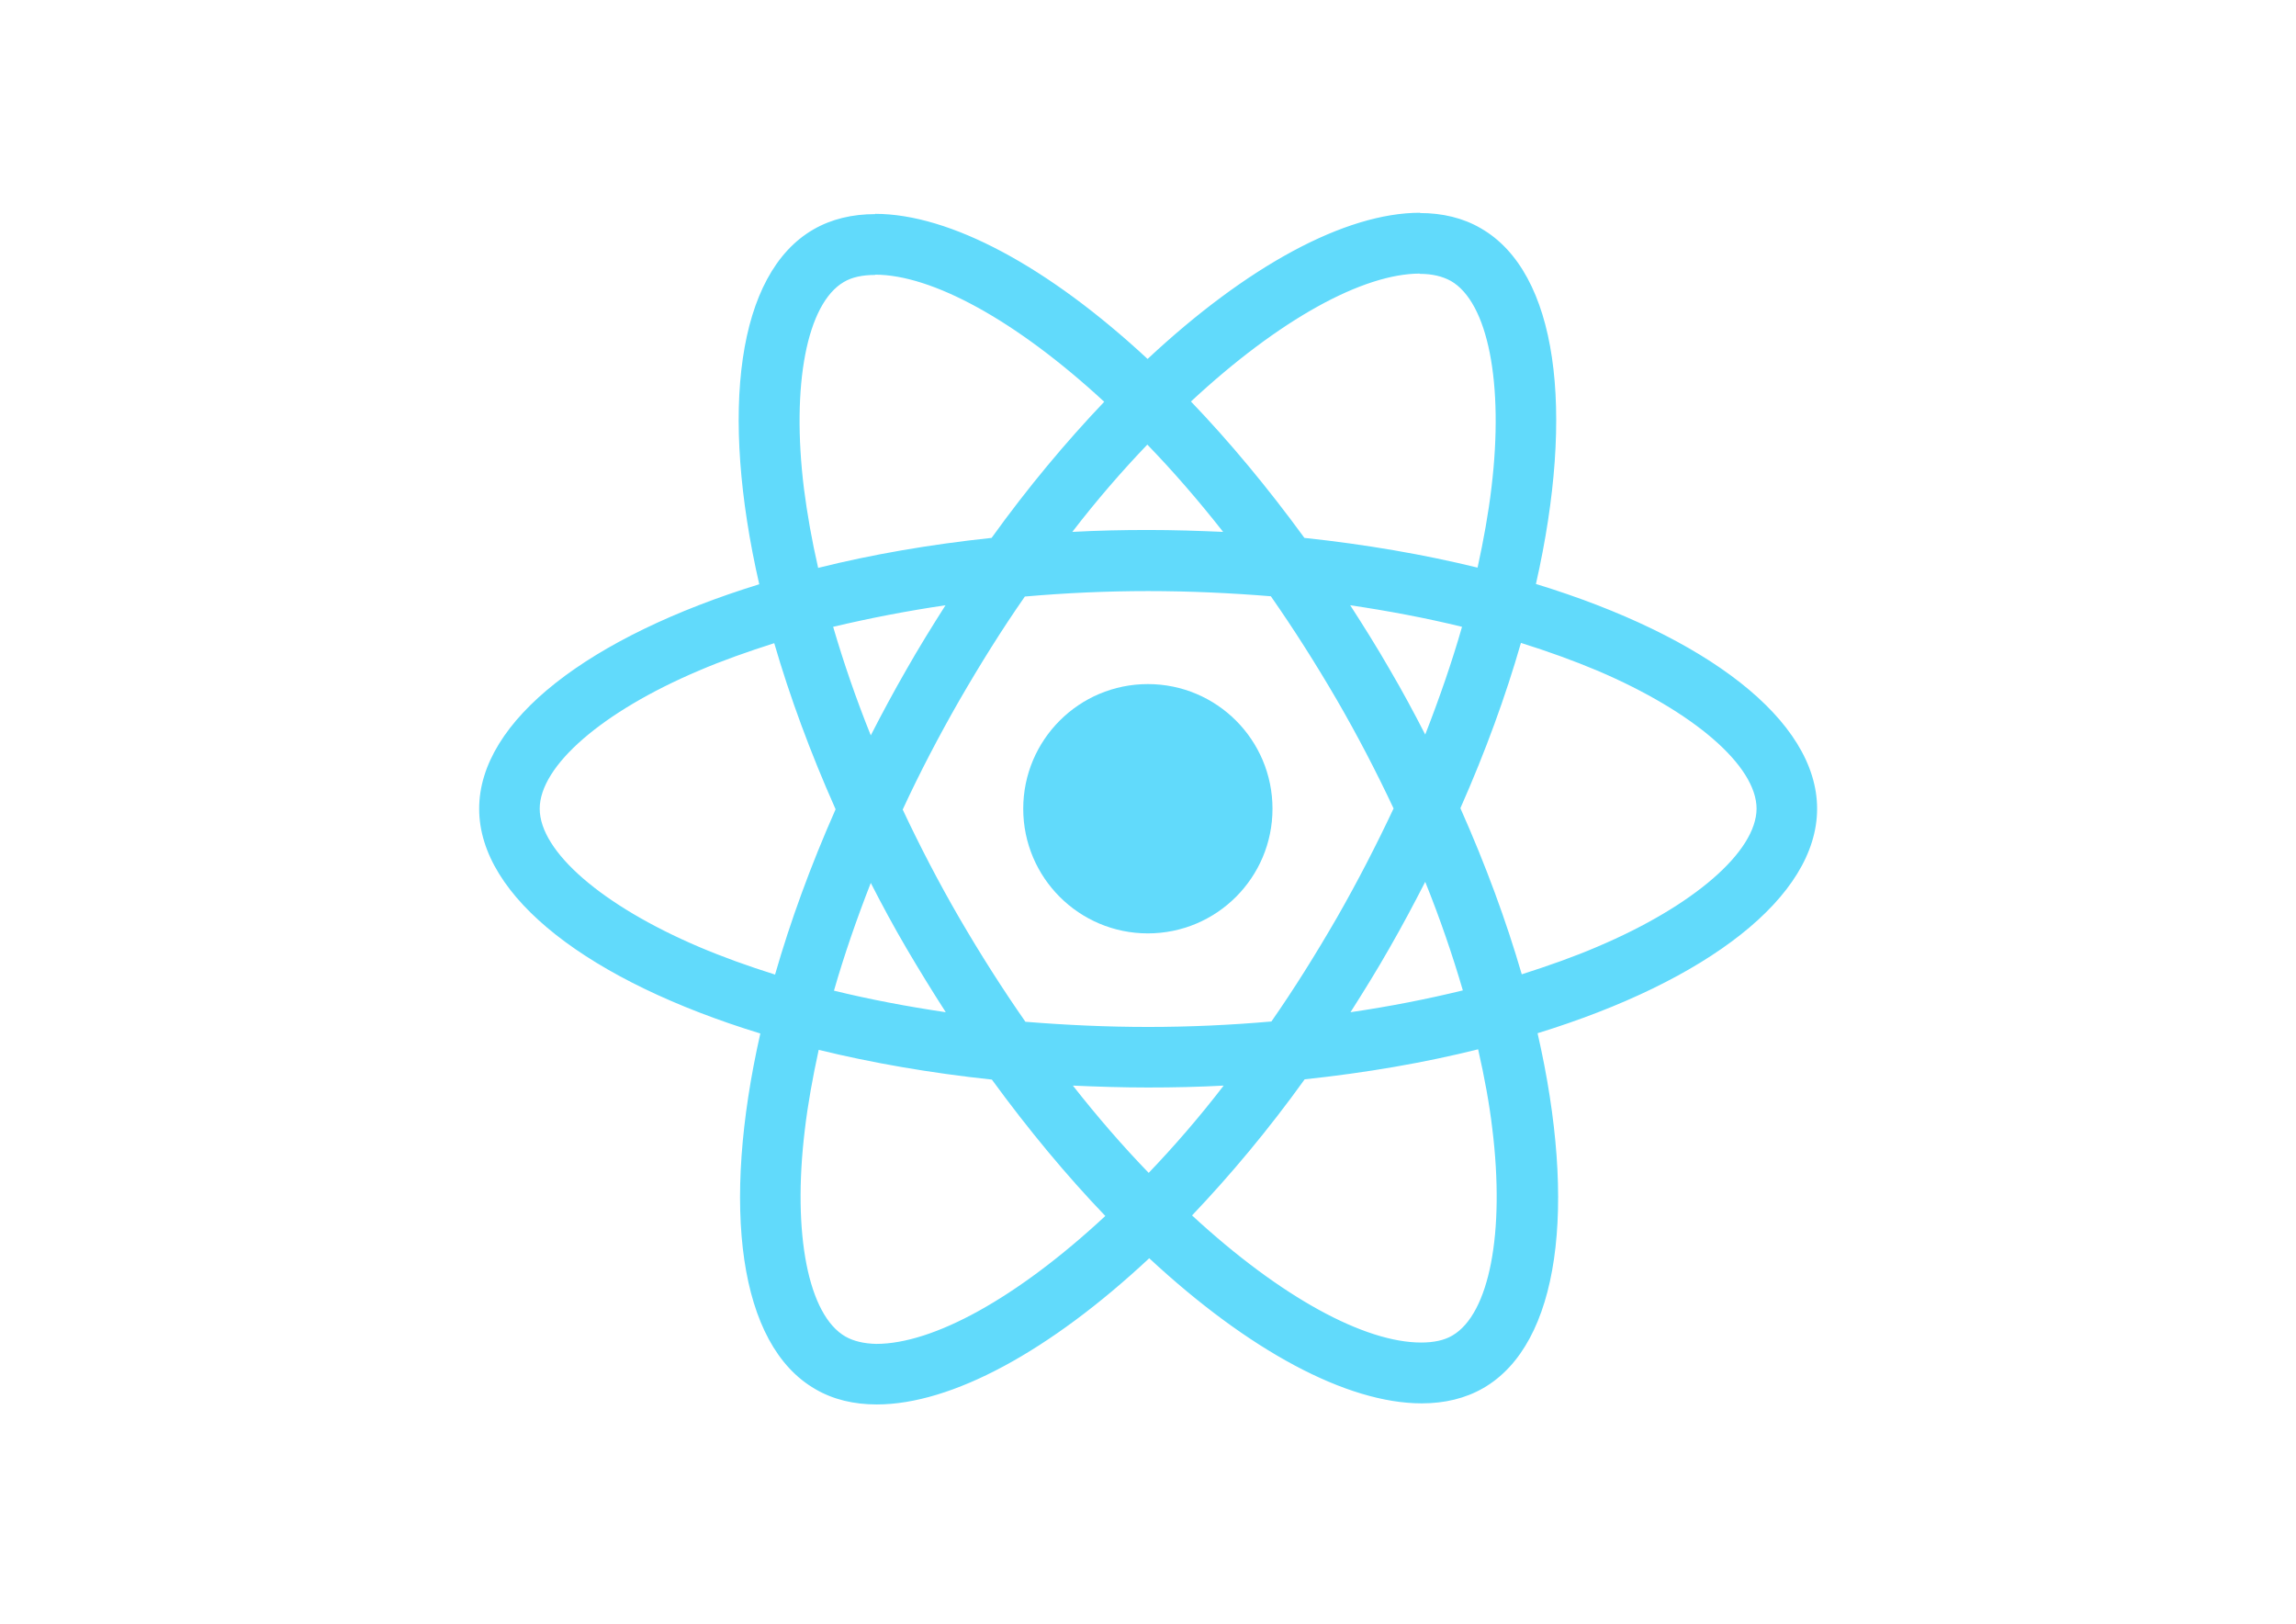
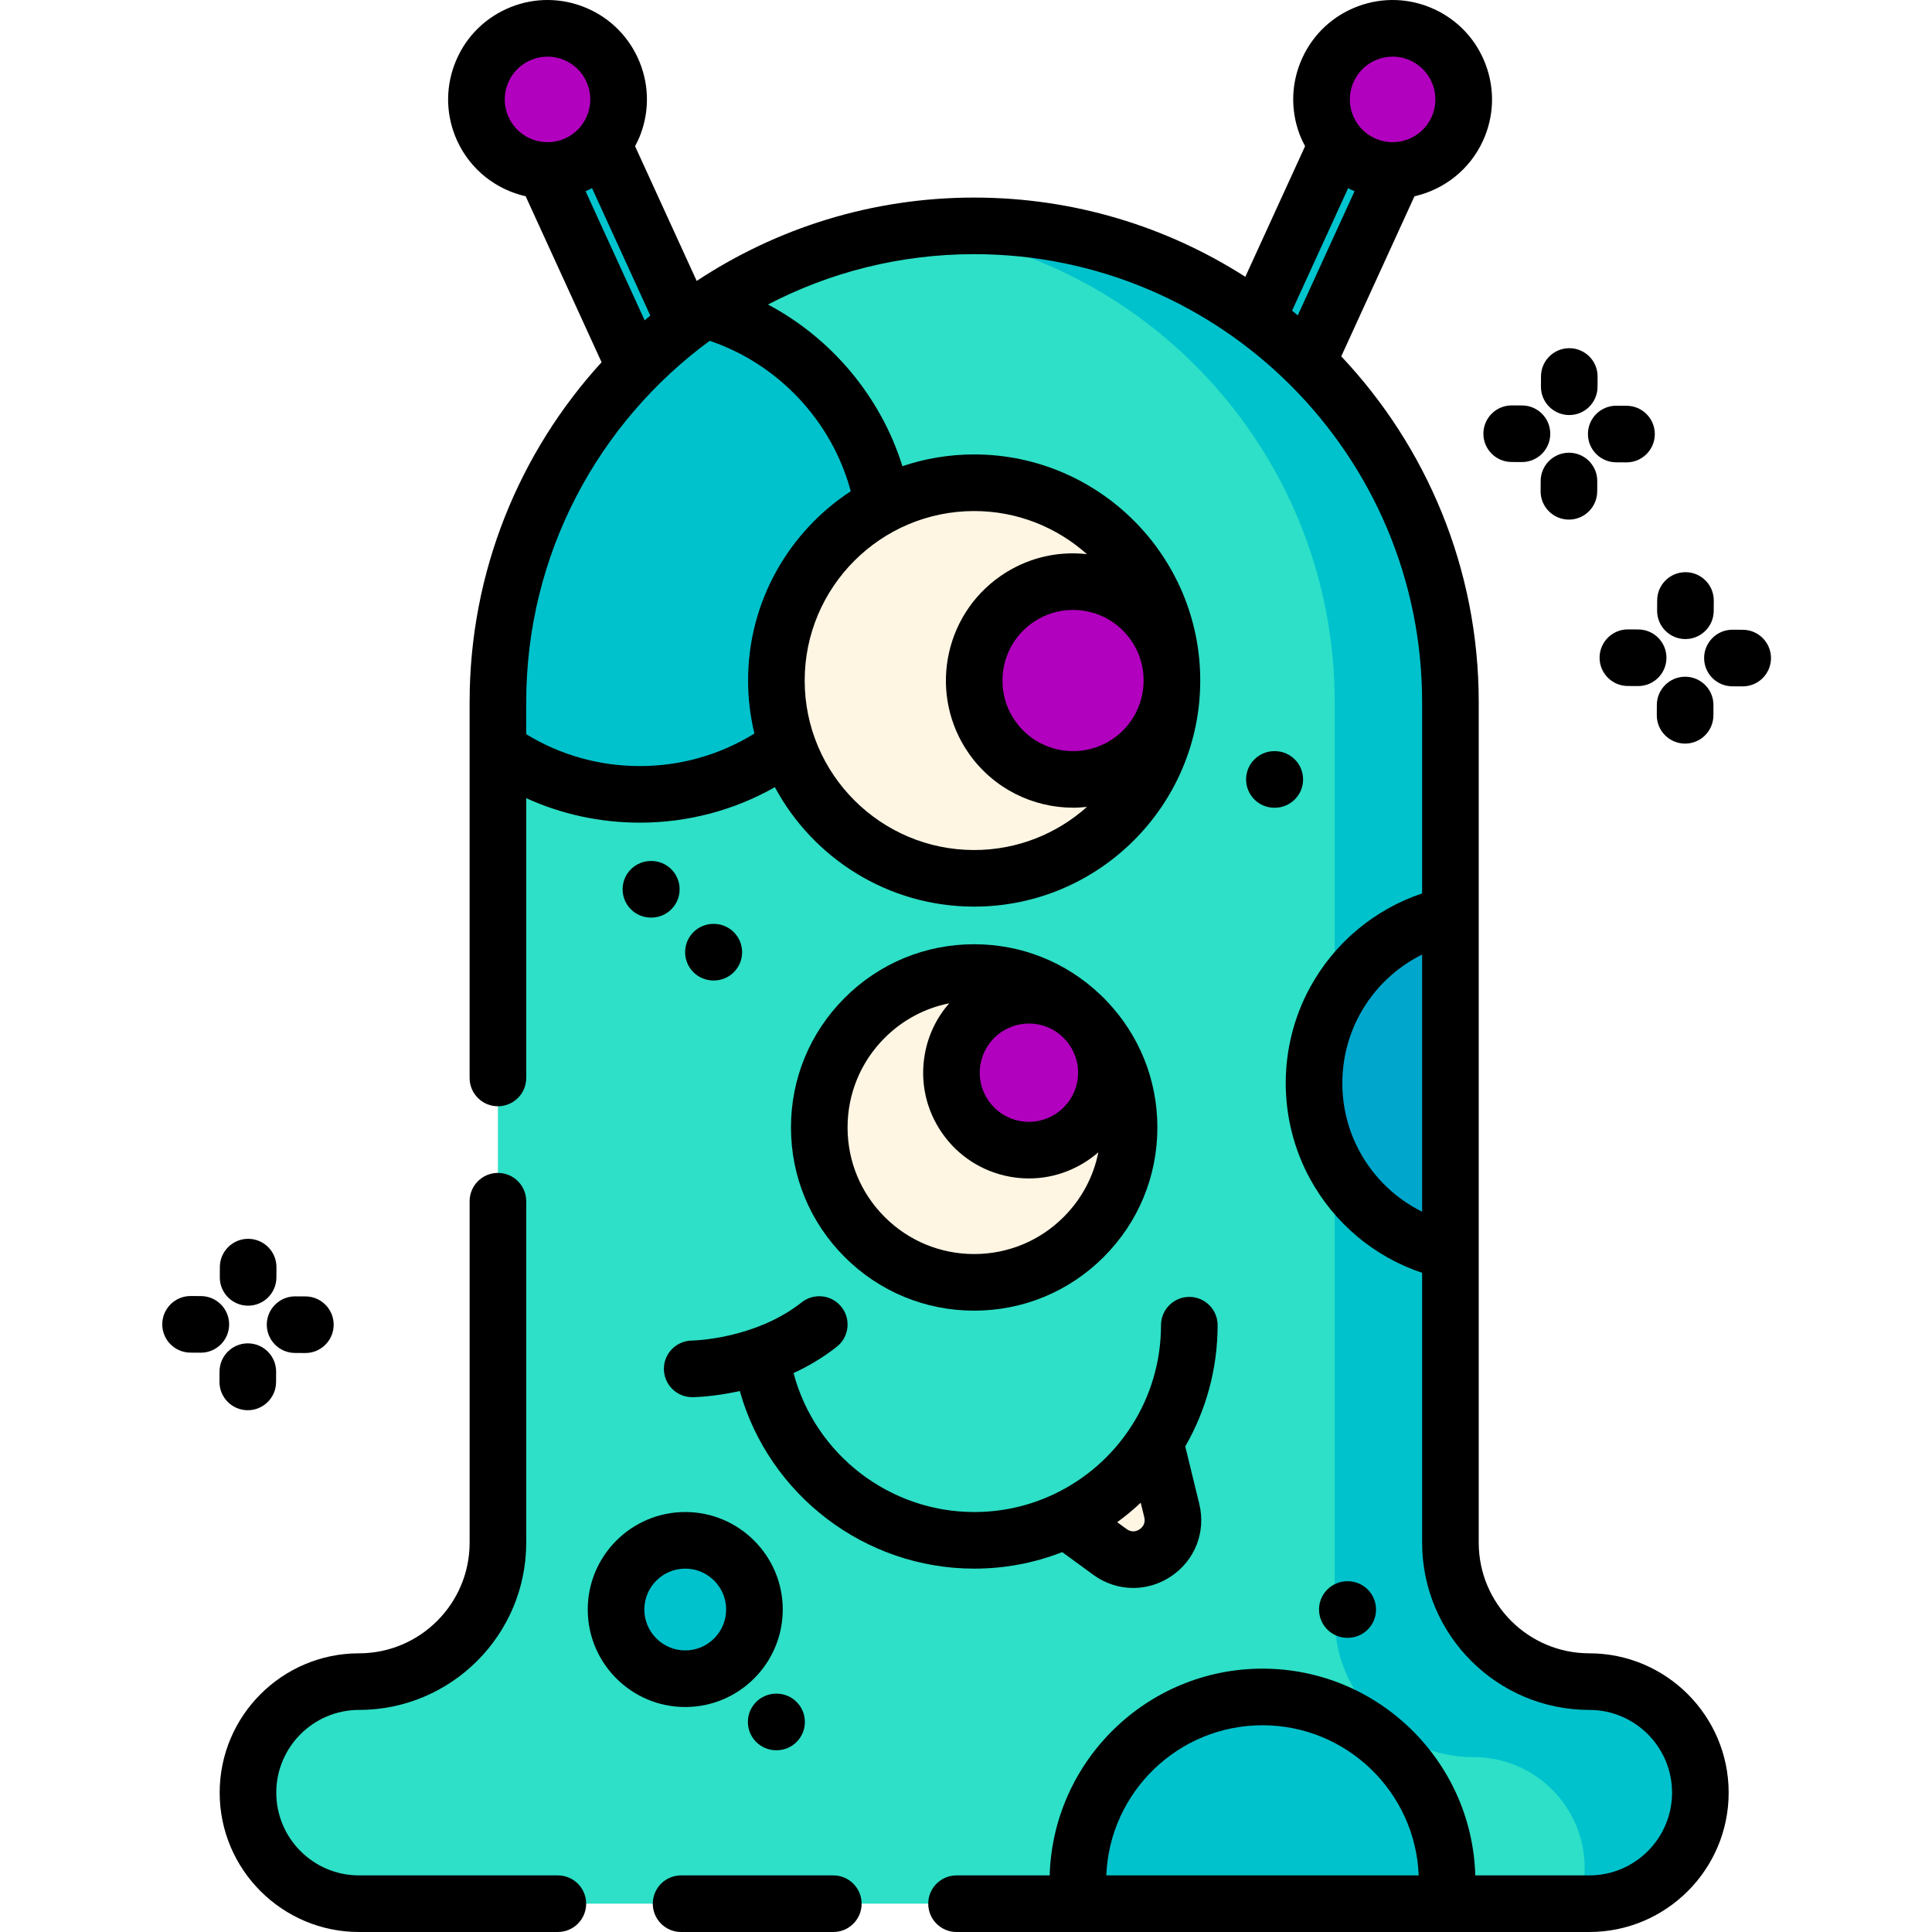
- <svg xmlns="http://www.w3.org/2000/svg" viewBox="0 0 841.9 595.3">
-   <g fill="#61DAFB">
-     <path d="M666.3 296.5c0-32.5-40.7-63.3-103.1-82.4 14.4-63.6 8-114.2-20.2-130.4-6.5-3.8-14.1-5.6-22.4-5.6v22.3c4.6 0 8.3.9 11.4 2.6 13.6 7.8 19.5 37.5 14.9 75.7-1.1 9.4-2.9 19.3-5.1 29.4-19.6-4.8-41-8.5-63.5-10.9-13.5-18.5-27.5-35.3-41.6-50 32.6-30.3 63.2-46.9 84-46.9V78c-27.5 0-63.5 19.6-99.9 53.6-36.4-33.8-72.4-53.2-99.9-53.2v22.3c20.7 0 51.4 16.5 84 46.6-14 14.7-28 31.4-41.3 49.9-22.6 2.4-44 6.1-63.6 11-2.3-10-4-19.7-5.2-29-4.7-38.2 1.1-67.9 14.6-75.8 3-1.8 6.9-2.6 11.5-2.6V78.5c-8.4 0-16 1.8-22.6 5.6-28.1 16.2-34.4 66.7-19.9 130.1-62.2 19.2-102.7 49.9-102.7 82.3 0 32.5 40.7 63.3 103.1 82.4-14.4 63.6-8 114.2 20.2 130.4 6.5 3.8 14.1 5.6 22.5 5.6 27.5 0 63.5-19.6 99.9-53.6 36.4 33.8 72.4 53.2 99.9 53.2 8.4 0 16-1.8 22.6-5.6 28.1-16.2 34.4-66.7 19.9-130.1 62-19.1 102.5-49.9 102.5-82.3zm-130.2-66.7c-3.7 12.9-8.3 26.2-13.5 39.5-4.1-8-8.4-16-13.1-24-4.6-8-9.5-15.8-14.4-23.4 14.2 2.1 27.9 4.7 41 7.9zm-45.8 106.5c-7.8 13.5-15.8 26.3-24.1 38.2-14.9 1.3-30 2-45.2 2-15.1 0-30.2-.7-45-1.9-8.3-11.9-16.4-24.6-24.2-38-7.6-13.1-14.5-26.4-20.8-39.8 6.2-13.4 13.2-26.8 20.7-39.9 7.8-13.5 15.8-26.3 24.1-38.2 14.9-1.3 30-2 45.2-2 15.1 0 30.2.7 45 1.9 8.3 11.9 16.4 24.6 24.2 38 7.6 13.1 14.5 26.4 20.8 39.8-6.3 13.4-13.2 26.8-20.7 39.9zm32.3-13c5.4 13.4 10 26.8 13.8 39.8-13.1 3.2-26.9 5.9-41.2 8 4.9-7.7 9.8-15.6 14.4-23.7 4.6-8 8.9-16.1 13-24.1zM421.2 430c-9.3-9.6-18.6-20.3-27.8-32 9 .4 18.2.7 27.5.7 9.4 0 18.7-.2 27.8-.7-9 11.7-18.3 22.4-27.5 32zm-74.4-58.9c-14.2-2.1-27.9-4.7-41-7.9 3.7-12.9 8.3-26.2 13.5-39.5 4.1 8 8.4 16 13.1 24 4.7 8 9.5 15.8 14.4 23.4zM420.7 163c9.3 9.6 18.6 20.3 27.8 32-9-.4-18.2-.7-27.5-.7-9.4 0-18.7.2-27.8.7 9-11.7 18.3-22.4 27.5-32zm-74 58.9c-4.9 7.7-9.8 15.6-14.4 23.7-4.6 8-8.9 16-13 24-5.4-13.4-10-26.8-13.8-39.8 13.1-3.1 26.9-5.8 41.2-7.9zm-90.5 125.2c-35.4-15.1-58.3-34.9-58.3-50.6 0-15.7 22.9-35.6 58.3-50.6 8.6-3.7 18-7 27.7-10.1 5.7 19.6 13.2 40 22.5 60.9-9.2 20.8-16.6 41.1-22.2 60.6-9.9-3.1-19.3-6.5-28-10.2zM310 490c-13.6-7.8-19.5-37.5-14.9-75.7 1.1-9.4 2.9-19.3 5.1-29.4 19.6 4.8 41 8.5 63.5 10.9 13.5 18.5 27.5 35.3 41.6 50-32.6 30.3-63.2 46.9-84 46.9-4.5-.1-8.3-1-11.3-2.7zm237.2-76.2c4.7 38.2-1.1 67.9-14.6 75.8-3 1.8-6.9 2.6-11.5 2.6-20.7 0-51.4-16.5-84-46.6 14-14.7 28-31.4 41.3-49.9 22.6-2.4 44-6.1 63.6-11 2.3 10.1 4.1 19.8 5.2 29.1zm38.5-66.7c-8.6 3.7-18 7-27.7 10.1-5.7-19.6-13.2-40-22.5-60.9 9.2-20.8 16.6-41.1 22.2-60.6 9.9 3.1 19.3 6.5 28.1 10.2 35.4 15.1 58.3 34.9 58.3 50.6-.1 15.7-23 35.6-58.4 50.6zM320.8 78.4z" />
-     <circle cx="420.9" cy="296.5" r="45.7" />
-     <path d="M520.5 78.1z" />
+ <svg xmlns="http://www.w3.org/2000/svg" height="512pt" viewBox="-43 0 512 512.001" width="512pt">
+   <path d="m316.906 26.059 15.355 7.023-36.18 79.109-15.355-7.023zm0 0" fill="#00c4ce" />
+   <path d="m344.895 26.348c0 10.402-8.434 18.832-18.832 18.832-10.402 0-18.836-8.43-18.836-18.832s8.434-18.832 18.836-18.832c10.398 0 18.832 8.43 18.832 18.832zm0 0" fill="#b200bf" />
+   <path d="m147.441 105.176-15.355 7.023-36.18-79.109 15.355-7.023zm0 0" fill="#00c4ce" />
+   <path d="m120.934 26.348c0 10.402-8.434 18.832-18.832 18.832-10.402 0-18.832-8.43-18.832-18.832s8.43-18.832 18.832-18.832c10.398 0 18.832 8.43 18.832 18.832zm0 0" fill="#b200bf" />
+   <path d="m407.613 475.074c0 16.25-13.168 29.422-29.422 29.422h-326.055c-8.125 0-15.477-3.293-20.805-8.617-5.324-5.328-8.617-12.68-8.617-20.805s3.293-15.477 8.617-20.801c5.328-5.328 12.68-8.621 20.805-8.621 20.336 0 36.82-16.48 36.82-36.82v-222.762c0-34.852 14.121-66.406 36.965-89.242 5.453-5.449 11.398-10.41 17.77-14.777 20.32-14.004 44.938-22.188 71.473-22.188 69.707 0 126.207 56.5 126.207 126.207v222.762c0 20.34 16.484 36.82 36.82 36.82 8.125 0 15.477 3.293 20.805 8.621 5.328 5.324 8.617 12.676 8.617 20.801zm0 0" fill="#2de0c7" />
+   <g fill="#00c2cc">
+     <path d="m407.613 475.07c0 16.25-13.172 29.43-29.422 29.43h-2.777c1.008-2.961 1.547-6.129 1.547-9.43 0-8.117-3.297-15.469-8.617-20.797-5.332-5.332-12.68-8.621-20.812-8.621-20.328 0-36.816-16.48-36.816-36.82v-242.766c0-64.508-48.391-117.707-110.848-125.285 5.008-.613 10.117-.922 15.297-.922 69.711 0 126.207 56.5 126.207 126.207v222.766c0 20.34 16.48 36.82 36.82 36.82 8.129 0 15.48 3.289 20.801 8.621 5.328 5.328 8.621 12.68 8.621 20.797zm0 0" />
+     <path d="m340.512 498.648c0 1.973-.117 3.93-.352 5.848h-97.172c-.234-1.918-.348-3.875-.348-5.848 0-27.031 21.914-48.938 48.934-48.938 27.031 0 48.938 21.906 48.938 48.938zm0 0" />
+     <path d="m191.922 145.145c0 36.102-29.266 65.371-65.367 65.371-13.996 0-26.965-4.398-37.598-11.895v-12.551c0-34.855 14.121-66.406 36.965-89.242 5.453-5.453 11.398-10.41 17.773-14.777 27.781 7.523 48.227 32.926 48.227 63.094zm0 0" />
+     <path d="m341.371 242.484v89.113c-20.637-4.328-36.141-22.633-36.141-44.555 0-21.926 15.504-40.23 36.141-44.559zm0 0" />
  </g>
+   <path d="m341.371 242.484v89.121c-13.246-2.781-24.379-11.32-30.656-22.879v-43.359c6.277-11.562 17.41-20.102 30.656-22.883zm0 0" fill="#00a6cc" />
+   <path d="m267.582 180.348c0 28.949-23.469 52.414-52.418 52.414-28.945 0-52.414-23.465-52.414-52.414 0-28.949 23.469-52.414 52.414-52.414 28.949 0 52.418 23.465 52.418 52.414zm0 0" fill="#fef5e3" />
+   <path d="m267.578 180.348c0 14.477-11.734 26.207-26.207 26.207-14.477 0-26.207-11.73-26.207-26.207 0-14.473 11.73-26.207 26.207-26.207 14.473 0 26.207 11.734 26.207 26.207zm0 0" fill="#b200bf" />
+   <path d="m256.215 298.785c0 22.672-18.379 41.051-41.051 41.051-22.668 0-41.047-18.379-41.047-41.051s18.379-41.047 41.047-41.047c22.672 0 41.051 18.375 41.051 41.047zm0 0" fill="#fef5e3" />
+   <path d="m250.203 284.273c0 11.336-9.191 20.527-20.527 20.527-11.336 0-20.523-9.191-20.523-20.527 0-11.336 9.188-20.523 20.523-20.523 11.336 0 20.527 9.188 20.527 20.523zm0 0" fill="#b200bf" />
+   <path d="m251.145 411.273-11.652-8.512c9.664-4.562 17.828-11.758 23.594-20.668l4.441 18.207c2.324 9.512-8.48 16.746-16.383 10.973zm0 0" fill="#fef5e3" />
+   <path d="m156.934 426.543c0 10.125-8.211 18.336-18.34 18.336-10.125 0-18.336-8.211-18.336-18.336 0-10.129 8.211-18.34 18.336-18.34 10.129 0 18.34 8.211 18.34 18.34zm0 0" fill="#00c2cc" />
+   <path d="m378.191 438.148c-16.164 0-29.312-13.148-29.312-29.312v-222.766c0-35.43-13.859-67.684-36.43-91.633l19.402-42.422c7.738-1.754 14.605-6.961 18.156-14.715 2.926-6.398 3.184-13.551.73-20.141-2.457-6.594-7.328-11.832-13.723-14.758-6.398-2.926-13.551-3.188-20.141-.734-6.594 2.457-11.836 7.332-14.762 13.727-2.926 6.398-3.184 13.551-.73 20.141.418 1.117.926 2.18 1.477 3.211l-15.832 34.609c-20.766-13.285-45.43-20.996-71.863-20.996-27.145 0-52.418 8.137-73.531 22.094l-16.332-35.707c.551-1.031 1.059-2.094 1.477-3.211 2.453-6.594 2.195-13.742-.73-20.141-2.926-6.398-8.168-11.27-14.758-13.727-6.594-2.453-13.746-2.191-20.141.73-6.398 2.926-11.273 8.168-13.727 14.762-2.453 6.59-2.195 13.742.73 20.141 3.547 7.758 10.418 12.961 18.156 14.715l20.117 43.984c-21.711 23.781-34.973 55.406-34.973 90.07v99.602c0 4.145 3.355 7.5 7.5 7.5 4.141 0 7.5-3.355 7.5-7.5v-74.148c9.383 4.266 19.59 6.488 30.098 6.488 12.672 0 24.914-3.238 35.801-9.398 10.117 18.82 29.992 31.648 52.812 31.648 33.039 0 59.914-26.879 59.914-59.914 0-33.039-26.875-59.918-59.914-59.918-6.645 0-13.035 1.105-19.012 3.113-5.742-18.398-18.738-33.871-35.629-42.84 16.363-8.523 34.949-13.348 54.641-13.348 65.457 0 118.715 53.254 118.715 118.711v50.703c-12.645 4.234-23.289 13.109-29.758 25.012-4.18 7.691-6.387 16.426-6.387 25.262 0 8.836 2.207 17.57 6.387 25.258 6.469 11.906 17.113 20.781 29.758 25.016v71.516c0 24.438 19.879 44.316 44.312 44.316 12.09 0 21.926 9.836 21.926 21.926 0 12.09-9.836 21.926-21.926 21.926h-30.223c-.875-30.359-25.828-54.789-56.395-54.789-30.566 0-55.516 24.43-56.395 54.789h-24.684c-4.145 0-7.5 3.355-7.5 7.5s3.355 7.5 7.5 7.5h167.695c20.359 0 36.926-16.562 36.926-36.926 0-20.359-16.566-36.926-36.926-36.926zm-265.141-387.855c.289-.133.559-.293.84-.434l15.445 33.77c-.5.418-1 .836-1.496 1.266l-15.656-34.23c.289-.121.582-.238.867-.371zm-21.258-19.23c-1.258-2.754-1.371-5.832-.312-8.668 1.055-2.84 3.152-5.094 5.906-6.352 2.754-1.262 5.832-1.371 8.668-.316 2.836 1.059 5.094 3.152 6.352 5.906 1.258 2.754 1.371 5.832.312 8.668-1.055 2.84-3.152 5.094-5.906 6.352-5.676 2.602-12.418.094-15.02-5.59zm164.93 138.598c5.895 8.465 3.801 20.148-4.664 26.043-8.469 5.895-20.148 3.801-26.043-4.668-5.895-8.465-3.801-20.148 4.668-26.039 3.172-2.211 6.859-3.359 10.645-3.359 1.109 0 2.227.098 3.34.297 4.918.883 9.199 3.625 12.055 7.727zm-11.68-22.809c-8.105-.902-16.172 1.129-22.93 5.832-15.254 10.617-19.023 31.668-8.406 46.926 6.543 9.395 17.047 14.438 27.711 14.438 1.219 0 2.438-.09 3.652-.223-7.945 7.109-18.426 11.441-29.902 11.441-24.77 0-44.918-20.148-44.918-44.914 0-24.77 20.148-44.918 44.918-44.918 11.461 0 21.93 4.324 29.875 11.418zm-62.582-16.668c-16.367 10.707-27.211 29.188-27.211 50.164 0 4.84.594 9.543 1.68 14.051-9.113 5.641-19.547 8.617-30.375 8.617-10.73 0-21.055-2.918-30.102-8.449v-8.496c0-39.266 19.168-74.133 48.629-95.754 18.207 6.164 32.406 21.309 37.379 39.867zm133.297-108.551c1.258-2.754 3.512-4.852 6.352-5.906 1.285-.477 2.625-.719 3.957-.719 1.605 0 3.207.348 4.711 1.035 2.75 1.258 4.848 3.512 5.906 6.352 1.055 2.836.941 5.914-.316 8.668-2.598 5.684-9.336 8.188-15.02 5.59-2.754-1.258-4.852-3.512-5.906-6.352-1.055-2.836-.945-5.914.316-8.668zm-1.488 28.227c.281.141.551.301.84.434.285.133.578.25.867.371l-15.051 32.906c-.5-.418-1-.836-1.508-1.246zm3.035 255.281c-2.992-5.496-4.57-11.754-4.57-18.098 0-6.34 1.578-12.598 4.57-18.098 3.801-7 9.617-12.535 16.574-15.98v68.156c-6.957-3.445-12.773-8.977-16.574-15.98zm-25.73 152.07c22.297 0 40.527 17.703 41.395 39.789h-82.789c.871-22.086 19.098-39.789 41.395-39.789zm0 0" />
+   <path d="m177.836 497h-40.34c-4.141 0-7.5 3.359-7.5 7.5 0 4.145 3.359 7.5 7.5 7.5h40.34c4.145 0 7.5-3.355 7.5-7.5 0-4.141-3.359-7.5-7.5-7.5zm0 0" />
+   <path d="m104.836 497h-52.699c-12.09 0-21.922-9.836-21.922-21.926 0-12.09 9.832-21.926 21.926-21.926 24.434 0 44.312-19.879 44.312-44.312v-90.5c0-4.145-3.359-7.5-7.5-7.5-4.145 0-7.5 3.355-7.5 7.5v90.5c0 16.164-13.148 29.312-29.312 29.312-20.363 0-36.926 16.566-36.926 36.926 0 20.363 16.562 36.926 36.922 36.926h52.699c4.145 0 7.5-3.355 7.5-7.5 0-4.141-3.355-7.5-7.5-7.5zm0 0" />
+   <path d="m215.164 347.336c12.969 0 25.16-5.051 34.328-14.219 9.172-9.172 14.223-21.363 14.223-34.332 0-12.578-4.766-24.418-13.418-33.488-.223-.238-.445-.473-.672-.707-.047-.043-.086-.09-.129-.133-.023-.02-.043-.039-.066-.062-.301-.301-.609-.594-.926-.883-9.047-8.562-20.828-13.277-33.34-13.277-12.969 0-25.16 5.051-34.328 14.223-9.168 9.168-14.219 21.359-14.219 34.328s5.051 25.16 14.219 34.328c9.168 9.172 21.359 14.223 34.328 14.223zm1.691-65.359c1.129-6.297 6.629-10.727 12.816-10.727.758 0 1.527.066 2.301.203 7.07 1.27 11.789 8.051 10.523 15.117-1.266 7.07-8.043 11.785-15.117 10.523-3.422-.613-6.406-2.523-8.395-5.379-1.984-2.855-2.742-6.312-2.129-9.738zm-25.414-6.914c4.746-4.746 10.664-7.895 17.102-9.176-3.227 3.695-5.527 8.277-6.453 13.445-1.316 7.371.309 14.809 4.586 20.953 4.277 6.145 10.691 10.254 18.059 11.574 1.664.297 3.32.441 4.957.441 6.891 0 13.379-2.578 18.379-6.93-1.277 6.453-4.43 12.383-9.184 17.137-6.336 6.336-14.762 9.828-23.723 9.828-8.961 0-17.387-3.492-23.723-9.828-6.336-6.336-9.828-14.762-9.828-23.723.004-8.961 3.492-17.387 9.828-23.723zm0 0" />
+   <path d="m164.434 426.543c0-14.25-11.594-25.84-25.84-25.84s-25.836 11.59-25.836 25.84c0 14.246 11.59 25.836 25.836 25.836s25.84-11.59 25.84-25.836zm-36.676 0c0-5.977 4.863-10.84 10.84-10.84 5.973 0 10.836 4.863 10.836 10.84 0 5.973-4.863 10.836-10.836 10.836-5.977 0-10.84-4.863-10.84-10.836zm0 0" />
+   <path d="m132.941 362.793c.016 4.133 3.371 7.469 7.496 7.469h.035c.426 0 5.539-.062 12.586-1.621 7.727 27.527 33.137 47.062 62.105 47.062 8.098 0 15.926-1.48 23.34-4.375l8.215 6c3.191 2.332 6.895 3.5 10.605 3.5 3.469 0 6.945-1.02 10.016-3.078 6.355-4.254 9.289-11.801 7.477-19.227l-3.711-15.199c5.613-9.75 8.574-20.785 8.574-32.133 0-4.141-3.359-7.5-7.5-7.5-4.145 0-7.5 3.359-7.5 7.5 0 9.566-2.73 18.844-7.895 26.828-5.043 7.805-12.129 14.012-20.504 17.965-6.613 3.133-13.719 4.719-21.117 4.719-22.484 0-42.176-15.328-47.863-36.82 3.848-1.781 7.754-4.059 11.457-6.98 3.254-2.562 3.812-7.277 1.25-10.531-2.566-3.254-7.281-3.812-10.535-1.246-12.445 9.809-28.805 10.137-29.086 10.141-4.133.027-7.465 3.395-7.445 7.527zm126.059 42.492c-.652.438-1.961 1.004-3.434-.066l-2.492-1.82c.094-.07.18-.145.273-.211.957-.707 1.898-1.43 2.816-2.188.109-.09.211-.18.32-.27.957-.801 1.898-1.621 2.809-2.477.004-.004.008-.008.012-.012l.941 3.84c.43 1.773-.598 2.77-1.246 3.203zm0 0" />
+   <path d="m146.062 259.84h.105c4.141 0 7.5-3.359 7.5-7.5 0-4.145-3.359-7.5-7.5-7.5h-.105c-4.145 0-7.5 3.355-7.5 7.5 0 4.141 3.359 7.5 7.5 7.5zm0 0" />
+   <path d="m314.164 434.043c4.141 0 7.5-3.359 7.5-7.5 0-4.145-3.359-7.5-7.5-7.5h-.105c-4.141 0-7.5 3.355-7.5 7.5 0 4.141 3.359 7.5 7.5 7.5zm0 0" />
+   <path d="m162.699 448.836c-4.145 0-7.5 3.355-7.5 7.5 0 4.141 3.355 7.5 7.5 7.5h.102c4.145 0 7.5-3.359 7.5-7.5 0-4.145-3.355-7.5-7.5-7.5zm0 0" />
+   <path d="m294.832 214.059c4.141 0 7.5-3.359 7.5-7.5 0-4.145-3.359-7.5-7.5-7.5h-.105c-4.145 0-7.5 3.355-7.5 7.5 0 4.141 3.355 7.5 7.5 7.5zm0 0" />
+   <path d="m129.602 228.172h-.102c-4.145 0-7.5 3.359-7.5 7.5 0 4.145 3.355 7.5 7.5 7.5h.102c4.145 0 7.5-3.355 7.5-7.5 0-4.141-3.355-7.5-7.5-7.5zm0 0" />
+   <path d="m372.832 109.992h.035c4.125 0 7.477-3.332 7.496-7.465l.016-2.719c.02-4.145-3.324-7.52-7.465-7.535-.016 0-.023 0-.035 0-4.125 0-7.48 3.332-7.5 7.465l-.012 2.719c-.023 4.145 3.32 7.52 7.465 7.535zm0 0" />
+   <path d="m372.828 119.977c-.016 0-.023 0-.035 0-4.125 0-7.48 3.336-7.5 7.465l-.012 2.723c-.023 4.141 3.32 7.516 7.465 7.535h.035c4.125 0 7.477-3.336 7.496-7.465l.016-2.723c.02-4.141-3.324-7.516-7.465-7.535zm0 0" />
+   <path d="m377.82 114.984c-.02 4.141 3.32 7.516 7.461 7.535l2.723.016h.039c4.125 0 7.48-3.332 7.5-7.461.02-4.145-3.32-7.52-7.465-7.539l-2.719-.016c-.016 0-.027 0-.039 0-4.125 0-7.48 3.336-7.5 7.465zm0 0" />
+   <path d="m350.117 114.902c-.023 4.141 3.32 7.516 7.465 7.531l2.719.016h.039c4.125 0 7.477-3.336 7.496-7.465.02-4.145-3.32-7.516-7.465-7.535l-2.719-.012c-.016 0-.023 0-.039 0-4.125 0-7.477 3.332-7.496 7.465zm0 0" />
+   <path d="m22.715 346.02h.035c4.125 0 7.48-3.332 7.5-7.465l.012-2.719c.02-4.145-3.324-7.516-7.465-7.535-.012 0-.023 0-.035 0-4.125 0-7.48 3.332-7.5 7.465l-.012 2.719c-.02 4.145 3.32 7.52 7.465 7.535zm0 0" />
+   <path d="m22.629 373.723h.035c4.125 0 7.48-3.332 7.5-7.465l.012-2.719c.02-4.145-3.32-7.516-7.465-7.535-.012 0-.023 0-.035 0-4.125 0-7.48 3.332-7.5 7.465l-.012 2.723c-.02 4.141 3.324 7.516 7.465 7.531zm0 0" />
+   <path d="m27.703 351.016c-.02 4.141 3.324 7.516 7.465 7.531l2.723.016h.035c4.125 0 7.48-3.336 7.5-7.465.02-4.145-3.324-7.516-7.465-7.535l-2.723-.012c-.012 0-.023 0-.035 0-4.125 0-7.48 3.332-7.5 7.465zm0 0" />
+   <path d="m17.723 351.016c.02-4.145-3.32-7.52-7.461-7.539l-2.723-.016c-.016 0-.027 0-.039 0-4.125 0-7.48 3.336-7.5 7.465-.02 4.141 3.32 7.516 7.461 7.535l2.723.016h.039c4.125 0 7.477-3.332 7.5-7.461zm0 0" />
+   <path d="m403.617 169.359h.039c4.125 0 7.477-3.336 7.496-7.465l.016-2.723c.02-4.145-3.324-7.516-7.465-7.535-.016 0-.023 0-.039 0-4.125 0-7.477 3.336-7.496 7.465l-.016 2.723c-.016 4.141 3.324 7.516 7.465 7.535zm0 0" />
+   <path d="m403.535 197.062h.035c4.125 0 7.477-3.336 7.5-7.465l.012-2.723c.02-4.145-3.324-7.516-7.465-7.535-.012 0-.023 0-.035 0-4.125 0-7.48 3.336-7.5 7.465l-.012 2.723c-.02 4.141 3.32 7.516 7.465 7.535zm0 0" />
+   <path d="m418.867 166.898-2.723-.016c-4.117-.027-7.516 3.324-7.535 7.465-.02 4.145 3.32 7.52 7.465 7.535l2.723.016h.035c4.125 0 7.477-3.336 7.5-7.465.016-4.145-3.324-7.516-7.465-7.535zm0 0" />
+   <path d="m398.625 174.352c.023-4.145-3.316-7.52-7.461-7.539l-2.723-.016c-.012 0-.023 0-.039 0-4.121 0-7.477 3.336-7.496 7.465-.023 4.141 3.32 7.516 7.461 7.535l2.723.016h.039c4.121 0 7.477-3.332 7.496-7.461zm0 0" />
</svg>
